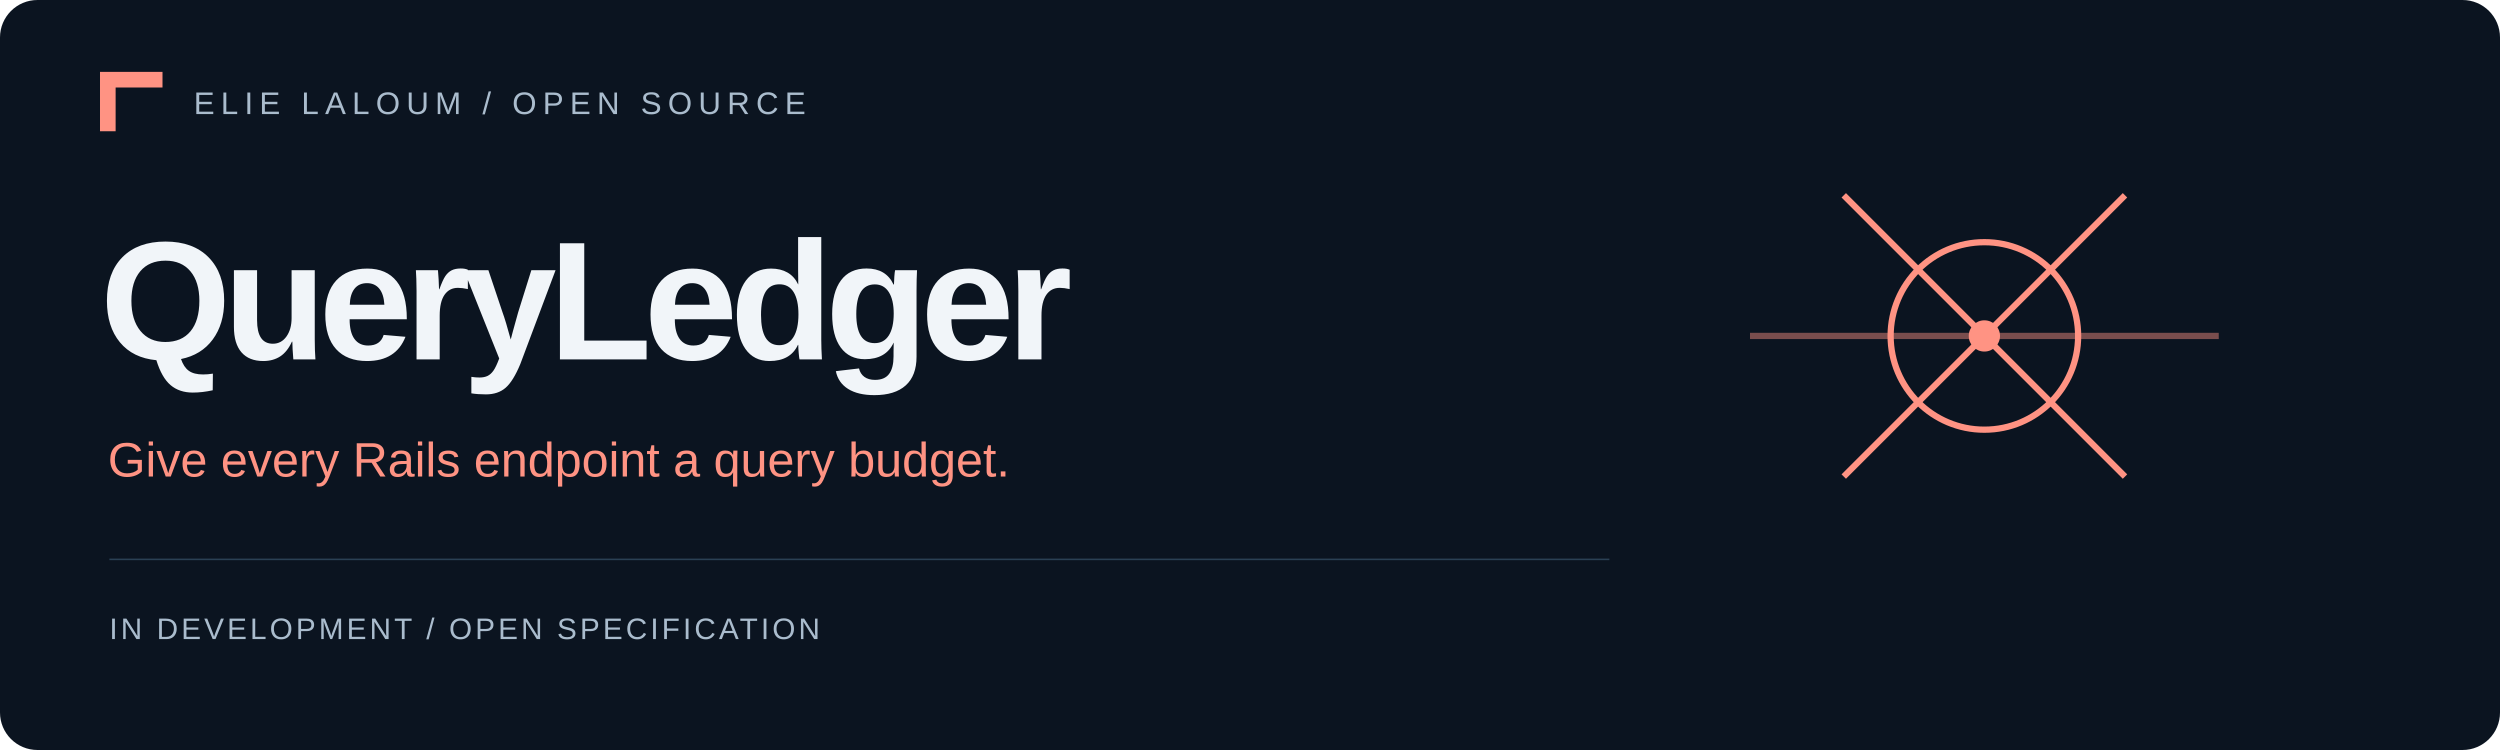
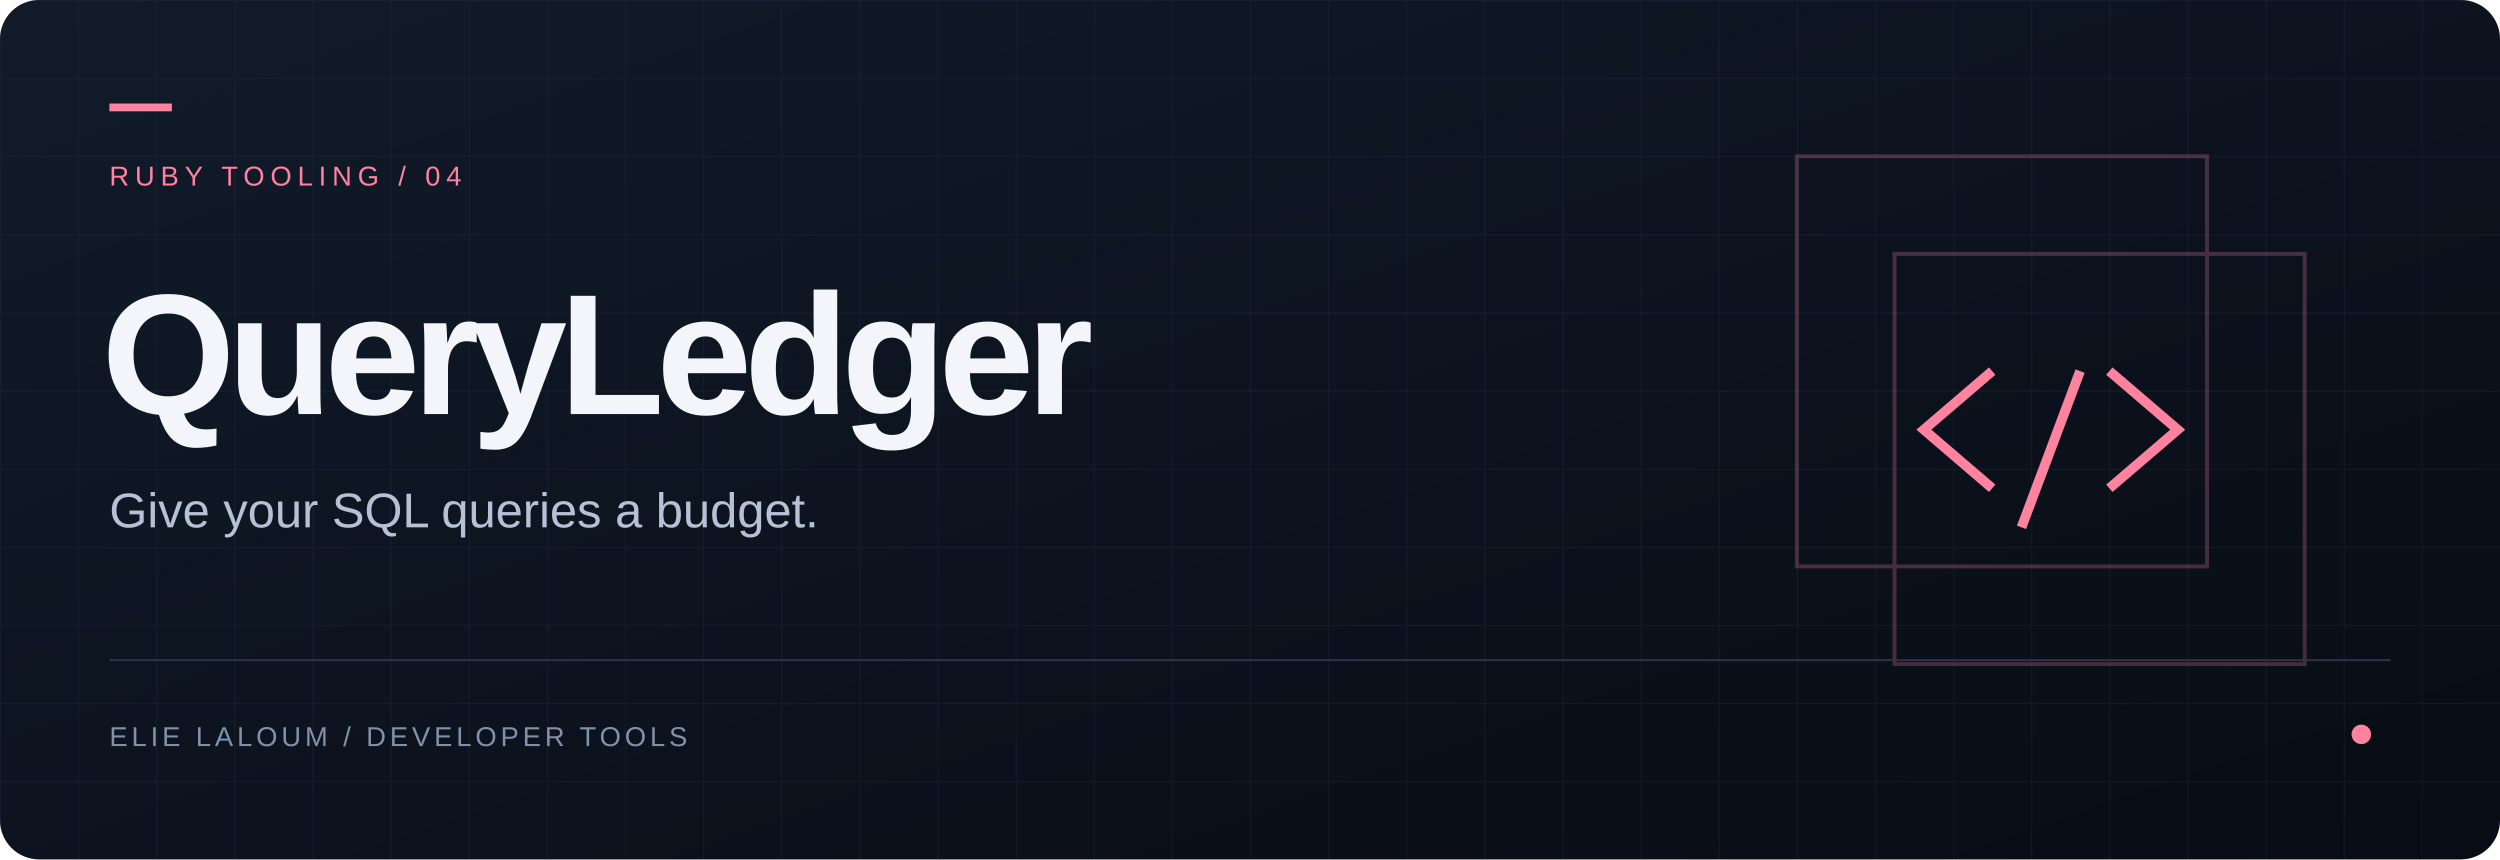
- <svg xmlns="http://www.w3.org/2000/svg" width="1600" height="480" viewBox="0 0 1600 480" role="img" aria-labelledby="title">
-   <rect width="1600" height="480" rx="24" fill="#0b1420" />
-   <path d="M64 46h40v10H74v28H64z" fill="#ff9383" />
-   <text x="124" y="73" font-family="Arial,sans-serif" font-size="20" letter-spacing="4" fill="#aabccd">ELIE LALOUM / OPEN SOURCE</text>
-   <text x="64" y="230" font-family="Arial,sans-serif" font-size="108" font-weight="700" letter-spacing="-5" fill="#f1f5f9">QueryLedger</text>
-   <text x="69" y="305" font-family="Arial,sans-serif" font-size="31" fill="#ff9383">Give every Rails endpoint a query budget.</text>
-   <path d="M70 358H1030" stroke="#2a4054" />
-   <text x="70" y="409" font-family="Arial,sans-serif" font-size="19" fill="#aabccd" letter-spacing="2">IN DEVELOPMENT / OPEN SPECIFICATION</text>
-   <g fill="none" stroke="#ff9383" stroke-width="4">
-     <path d="M1180 125L1360 305M1180 305L1360 125" />
-     <path d="M1120 215H1420" opacity=".45" />
-     <circle cx="1270" cy="215" r="60" />
-   </g>
-   <circle cx="1270" cy="215" r="10" fill="#ff9383" />
+ <svg xmlns="http://www.w3.org/2000/svg" width="1280" height="440" viewBox="0 0 1280 440">
+   <defs>
+     <linearGradient id="bg" x2="1" y2="1">
+       <stop stop-color="#111b2a" />
+       <stop offset="1" stop-color="#080c14" />
+     </linearGradient>
+     <pattern id="grid" width="40" height="40" patternUnits="userSpaceOnUse">
+       <path d="M 40 0 L 0 0 0 40" fill="none" stroke="#293247" stroke-opacity=".3" />
+     </pattern>
+   </defs>
+   <rect width="1280" height="440" rx="20" fill="url(#bg)" />
+   <rect width="1280" height="440" rx="20" fill="url(#grid)" />
+   <path d="M920 80h210v210H920z M970 130h210v210H970z" fill="none" stroke="#ff829f" stroke-width="2" opacity=".25" />
+   <path d="M1020 190l-35 30 35 30m60-60 35 30-35 30m-45 20 30-80" fill="none" stroke="#ff829f" stroke-width="5" />
+   <rect x="56" y="53" width="32" height="4" fill="#ff829f" />
+   <text x="56" y="95" fill="#ff829f" font-family="Arial,sans-serif" font-size="14" letter-spacing="3">RUBY TOOLING / 04</text>
+   <text x="52" y="212" fill="#f4f5fa" font-family="Arial,sans-serif" font-size="88" font-weight="700" letter-spacing="-4">QueryLedger</text>
+   <text x="56" y="270" fill="#b6c1d5" font-family="Arial,sans-serif" font-size="25">Give your SQL queries a budget.</text>
+   <path d="M56 338H1224" stroke="#2b3547" />
+   <text x="56" y="382" fill="#8291aa" font-family="Arial,sans-serif" font-size="14" letter-spacing="2">ELIE LALOUM / DEVELOPER TOOLS</text>
+   <circle cx="1209" cy="376" r="5" fill="#ff829f" />
</svg>
